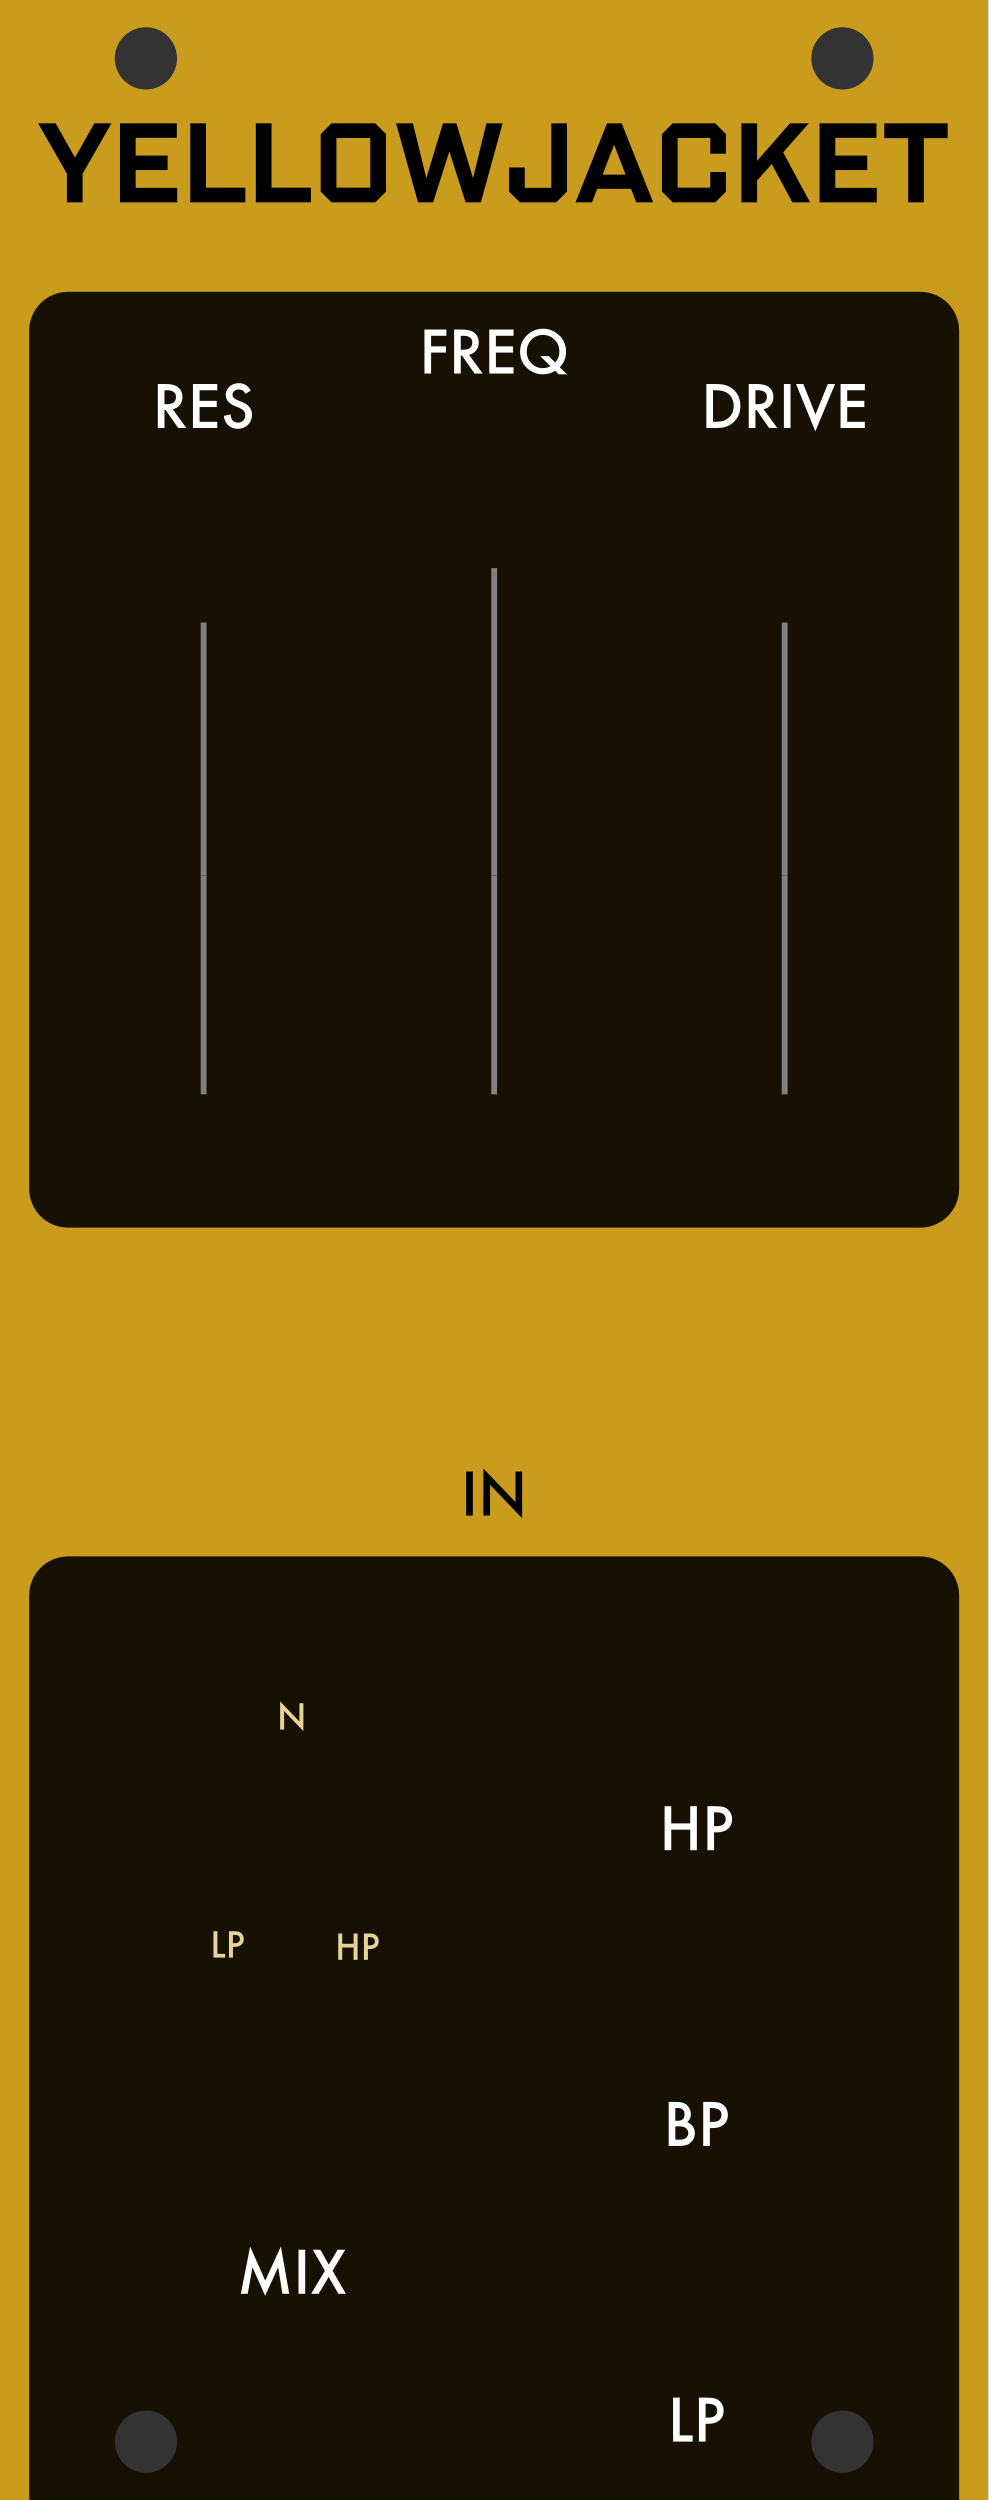
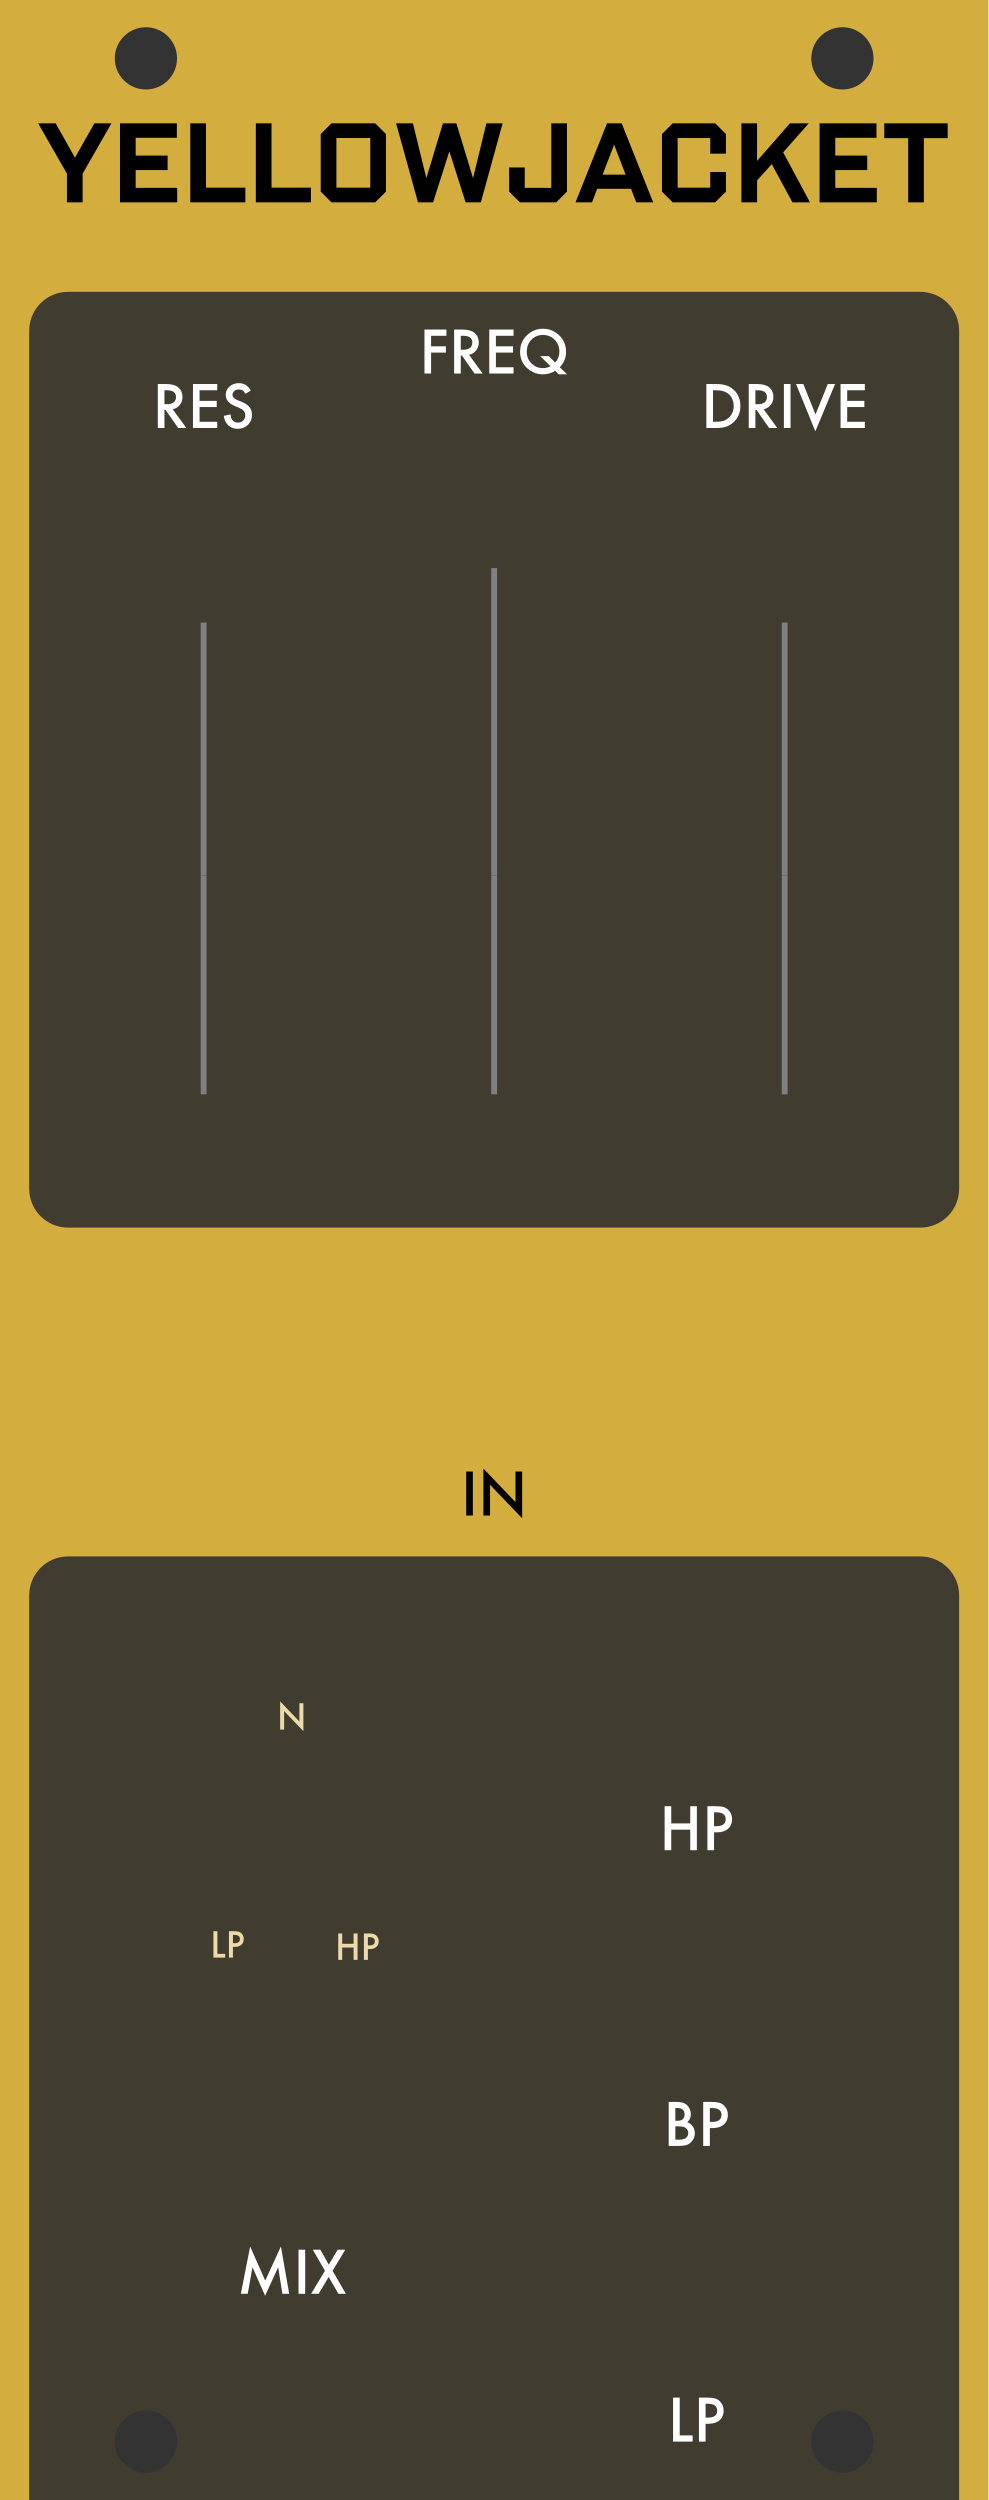
<svg xmlns="http://www.w3.org/2000/svg" version="1.1" width="50.8mm" height="128.5mm" viewBox="0 0 50.8 128.5">
  <g id="panel">
-     <rect x="0" y="0" width="50.8" height="128.5" fill="#c99c1e" />
-     <rect class="zone" x="1.50" y="15.00" width="47.80" height="48.10" rx="2.00" fill="#000000" fill-opacity="0.89" />
-     <rect class="zone" x="1.50" y="80.00" width="47.80" height="50.50" rx="2.00" fill="#000000" fill-opacity="0.89" />
+     <rect x="0" y="0" width="50.8" height="128.5" fill="#d4ad3f" />
+     <rect class="zone" x="1.50" y="15.00" width="47.80" height="48.10" rx="2.00" fill="#2e2e2e" fill-opacity="0.89" />
+     <rect class="zone" x="1.50" y="80.00" width="47.80" height="50.50" rx="2.00" fill="#2e2e2e" fill-opacity="0.89" />
    <circle cx="7.5" cy="3.0" r="1.6" fill="#333333" />
    <circle cx="43.3" cy="3.0" r="1.6" fill="#333333" />
    <circle cx="7.5" cy="125.5" r="1.6" fill="#333333" />
    <circle cx="43.3" cy="125.5" r="1.6" fill="#333333" />
    <rect x="10.317" y="45.0" width="0.3" height="11.25" fill="#808080" />
    <rect x="25.25" y="45.0" width="0.3" height="11.25" fill="#808080" />
    <rect x="40.183" y="45.0" width="0.3" height="11.25" fill="#808080" />
    <rect x="10.317" y="32.0" width="0.3" height="13.0" fill="#808080" />
    <rect x="25.25" y="29.2" width="0.3" height="15.8" fill="#808080" />
    <rect x="40.183" y="32.0" width="0.3" height="13.0" fill="#808080" />
    <path fill="#000000" d="M3.441 10.4H4.247V8.927L5.726 6.34H4.851L3.853 8.103L2.861 6.34H1.962L3.441 8.927Z M6.167 10.4H9.108V9.658H6.973V8.741H8.615V7.999H6.973V7.082H9.09V6.34H6.167Z M9.781 10.4H12.611V9.646H10.587V6.34H9.781Z M13.15 10.4H15.981V9.646H13.957V6.34H13.15Z M17.036 10.4H19.287L19.838 9.849V6.891L19.287 6.34H17.036L16.485 6.891V9.849ZM17.292 9.646V7.094H19.032V9.646Z M21.485 10.4H22.262L23.097 7.778L23.933 10.4H24.716L25.835 6.34H25L24.315 9.159L23.457 6.34H22.767L21.914 9.159L21.224 6.34H20.36Z M26.722 10.4H28.59L29.141 9.849V6.34H28.335V9.658H26.972V8.608H26.166V9.849Z M29.582 10.4H30.429L30.695 9.704H32.435L32.702 10.4H33.572L31.954 6.34H31.2ZM30.974 8.979 31.565 7.436 32.157 8.979Z M34.576 10.4H36.762L37.313 9.849V8.84H36.507V9.646H34.831V7.094H36.507V7.9H37.313V6.891L36.762 6.34H34.576L34.025 6.891V9.849Z M38.108 10.4H38.914V9.275L39.668 8.434L40.729 10.4H41.634L40.254 7.831L41.57 6.34H40.602L38.914 8.271V6.34H38.108Z M42.127 10.4H45.068V9.658H42.933V8.741H44.575V7.999H42.933V7.082H45.05V6.34H42.127Z M46.68 10.4H47.486V7.1H48.71V6.34H45.451V7.1H46.68Z" />
    <path fill="#ffffff" d="M8.878 21.036 9.578 22.0H9.161L8.515 21.074H8.453V22.0H8.112V19.738H8.512Q8.96 19.738 9.159 19.907Q9.379 20.094 9.379 20.402Q9.379 20.642 9.241 20.815Q9.104 20.988 8.878 21.036ZM8.453 20.777H8.562Q9.047 20.777 9.047 20.406Q9.047 20.059 8.575 20.059H8.453Z M11.166 20.059H10.259V20.603H11.14V20.923H10.259V21.679H11.166V22.0H9.918V19.738H11.166Z M12.893 20.075 12.616 20.239Q12.539 20.104 12.468 20.063Q12.395 20.017 12.279 20.017Q12.137 20.017 12.044 20.097Q11.95 20.176 11.95 20.296Q11.95 20.462 12.196 20.563L12.422 20.655Q12.697 20.767 12.824 20.927Q12.952 21.087 12.952 21.32Q12.952 21.632 12.744 21.836Q12.534 22.041 12.224 22.041Q11.929 22.041 11.737 21.867Q11.548 21.692 11.502 21.376L11.847 21.3Q11.871 21.499 11.929 21.575Q12.035 21.722 12.237 21.722Q12.397 21.722 12.502 21.615Q12.608 21.508 12.608 21.344Q12.608 21.278 12.589 21.223Q12.571 21.168 12.532 21.122Q12.493 21.076 12.432 21.035Q12.37 20.995 12.285 20.958L12.067 20.868Q11.603 20.671 11.603 20.293Q11.603 20.039 11.797 19.867Q11.992 19.694 12.282 19.694Q12.673 19.694 12.893 20.075Z" />
    <path fill="#ffffff" d="M22.946 17.259H22.158V17.803H22.919V18.123H22.158V19.2H21.817V16.938H22.946Z M24.108 18.236 24.808 19.2H24.391L23.745 18.274H23.683V19.2H23.342V16.938H23.742Q24.19 16.938 24.389 17.107Q24.609 17.294 24.609 17.602Q24.609 17.842 24.471 18.015Q24.334 18.188 24.108 18.236ZM23.683 17.977H23.792Q24.276 17.977 24.276 17.606Q24.276 17.259 23.805 17.259H23.683Z M26.396 17.259H25.489V17.803H26.37V18.123H25.489V18.879H26.396V19.2H25.148V16.938H26.396Z M29.146 19.241H28.716L28.539 19.059Q28.256 19.241 27.909 19.241Q27.46 19.241 27.111 18.936Q26.732 18.601 26.732 18.079Q26.732 17.568 27.09 17.227Q27.439 16.896 27.914 16.896Q28.344 16.896 28.686 17.186Q29.096 17.534 29.096 18.096Q29.096 18.535 28.772 18.876ZM28.207 18.305 28.535 18.632Q28.752 18.406 28.752 18.074Q28.752 17.709 28.51 17.463Q28.268 17.217 27.909 17.217Q27.546 17.217 27.312 17.463Q27.076 17.707 27.076 18.082Q27.076 18.449 27.319 18.681Q27.572 18.922 27.898 18.922Q28.119 18.922 28.297 18.821L27.766 18.305Z" />
    <path fill="#ffffff" d="M36.307 22.0V19.738H36.782Q37.123 19.738 37.321 19.806Q37.533 19.872 37.706 20.03Q38.056 20.349 38.056 20.869Q38.056 21.391 37.691 21.713Q37.508 21.874 37.308 21.937Q37.12 22.0 36.776 22.0ZM36.649 21.679H36.802Q37.032 21.679 37.185 21.631Q37.337 21.58 37.46 21.468Q37.712 21.238 37.712 20.869Q37.712 20.497 37.463 20.266Q37.239 20.059 36.802 20.059H36.649Z M39.252 21.036 39.952 22.0H39.534L38.888 21.074H38.827V22.0H38.485V19.738H38.885Q39.334 19.738 39.533 19.907Q39.753 20.094 39.753 20.402Q39.753 20.642 39.615 20.815Q39.477 20.988 39.252 21.036ZM38.827 20.777H38.935Q39.42 20.777 39.42 20.406Q39.42 20.059 38.948 20.059H38.827Z M40.633 19.738V22.0H40.292V19.738Z M41.291 19.738 41.916 21.306 42.55 19.738H42.924L41.909 22.17L40.917 19.738Z M44.453 20.059H43.546V20.603H44.427V20.923H43.546V21.679H44.453V22.0H43.205V19.738H44.453Z" />
    <path fill="#000000" d="M24.304 75.638V77.9H23.962V75.638Z M24.847 77.9V75.484L26.496 77.21V75.638H26.838V78.038L25.188 76.317V77.9Z" />
    <path fill="#ffffff" d="M34.502 93.723H35.478V92.838H35.819V95.1H35.478V94.044H34.502V95.1H34.161V92.838H34.502Z M36.702 94.182V95.1H36.361V92.838H36.748Q37.032 92.838 37.177 92.878Q37.323 92.917 37.435 93.027Q37.63 93.218 37.63 93.508Q37.63 93.818 37.422 94Q37.214 94.182 36.861 94.182ZM36.702 93.865H36.83Q37.3 93.865 37.3 93.503Q37.3 93.153 36.815 93.153H36.702Z" />
    <path fill="#ffffff" d="M34.371 110.3V108.038H34.71Q34.938 108.038 35.072 108.073Q35.209 108.109 35.302 108.192Q35.397 108.279 35.453 108.407Q35.51 108.538 35.51 108.671Q35.51 108.914 35.324 109.083Q35.504 109.144 35.608 109.298Q35.714 109.45 35.714 109.653Q35.714 109.918 35.526 110.101Q35.414 110.214 35.273 110.258Q35.119 110.3 34.888 110.3ZM34.712 109.009H34.819Q35.009 109.009 35.098 108.925Q35.187 108.841 35.187 108.677Q35.187 108.517 35.096 108.435Q35.005 108.352 34.832 108.352H34.712ZM34.712 109.979H34.923Q35.154 109.979 35.263 109.888Q35.377 109.79 35.377 109.639Q35.377 109.493 35.267 109.393Q35.16 109.295 34.885 109.295H34.712Z M36.486 109.382V110.3H36.145V108.038H36.531Q36.815 108.038 36.96 108.078Q37.107 108.117 37.218 108.227Q37.413 108.418 37.413 108.708Q37.413 109.018 37.205 109.2Q36.997 109.382 36.644 109.382ZM36.486 109.065H36.613Q37.084 109.065 37.084 108.703Q37.084 108.353 36.599 108.353H36.486Z" />
    <path fill="#ffffff" d="M12.381 117.9 12.857 115.468 13.633 117.226 14.438 115.468 14.865 117.9H14.515L14.297 116.535L13.627 118.004L12.977 116.533L12.734 117.9Z M15.686 115.638V117.9H15.344V115.638Z M16.702 116.718 16.08 115.638H16.468L16.9 116.404L17.354 115.638H17.745L17.093 116.718L17.777 117.9H17.395L16.894 117.034L16.378 117.9H15.992Z" />
    <path fill="#ffffff" d="M34.937 123.238V125.179H35.602V125.5H34.596V123.238Z M36.267 124.582V125.5H35.926V123.238H36.313Q36.597 123.238 36.742 123.278Q36.888 123.317 37 123.427Q37.195 123.618 37.195 123.908Q37.195 124.218 36.987 124.4Q36.779 124.582 36.425 124.582ZM36.267 124.265H36.395Q36.865 124.265 36.865 123.903Q36.865 123.553 36.38 123.553H36.267Z" />
  </g>
  <g id="values">
-     <path fill="#e7d29a" d="M11.175 99.264V100.429H11.574V100.622H10.97V99.264Z M11.973 100.07V100.622H11.768V99.264H12Q12.171 99.264 12.258 99.288Q12.346 99.312 12.413 99.378Q12.53 99.492 12.53 99.666Q12.53 99.852 12.405 99.961Q12.28 100.07 12.068 100.07ZM11.973 99.881H12.05Q12.332 99.881 12.332 99.664Q12.332 99.453 12.041 99.453H11.973Z" />
-     <path fill="#e7d29a" d="M14.399 88.9V87.451L15.389 88.486V87.543H15.594V88.983L14.604 87.95V88.9Z" />
-     <path fill="#e7d29a" d="M17.589 99.91H18.175V99.379H18.38V100.736H18.175V100.102H17.589V100.736H17.385V99.379H17.589Z M18.91 100.185V100.736H18.705V99.379H18.937Q19.107 99.379 19.194 99.403Q19.282 99.426 19.349 99.492Q19.466 99.607 19.466 99.781Q19.466 99.967 19.341 100.076Q19.216 100.185 19.004 100.185ZM18.91 99.995H18.986Q19.268 99.995 19.268 99.778Q19.268 99.568 18.977 99.568H18.91Z" />
+     <path fill="#ecdaa9" d="M11.175 99.264V100.429H11.574V100.622H10.97V99.264Z M11.973 100.07V100.622H11.768V99.264H12Q12.171 99.264 12.258 99.288Q12.346 99.312 12.413 99.378Q12.53 99.492 12.53 99.666Q12.53 99.852 12.405 99.961Q12.28 100.07 12.068 100.07ZM11.973 99.881H12.05Q12.332 99.881 12.332 99.664Q12.332 99.453 12.041 99.453H11.973Z" />
+     <path fill="#ecdaa9" d="M14.399 88.9V87.451L15.389 88.486V87.543H15.594V88.983L14.604 87.95V88.9Z" />
+     <path fill="#ecdaa9" d="M17.589 99.91H18.175V99.379H18.38V100.736H18.175V100.102H17.589V100.736H17.385V99.379H17.589Z M18.91 100.185V100.736H18.705V99.379H18.937Q19.107 99.379 19.194 99.403Q19.282 99.426 19.349 99.492Q19.466 99.607 19.466 99.781Q19.466 99.967 19.341 100.076Q19.216 100.185 19.004 100.185ZM18.91 99.995H18.986Q19.268 99.995 19.268 99.778Q19.268 99.568 18.977 99.568H18.91Z" />
  </g>
  <g id="components" style="display:none">
    <circle id="RES_PARAM#RoundBlackKnob" cx="10.467" cy="32.0" r="2" fill="#ff0000" />
    <circle id="FREQ_PARAM#RoundBigBlackKnob" cx="25.4" cy="29.2" r="2" fill="#ff0000" />
    <circle id="DRIVE_PARAM#RoundBlackKnob" cx="40.333" cy="32.0" r="2" fill="#ff0000" />
    <circle id="RES_CV_PARAM#Trimpot" cx="10.467" cy="45.0" r="2" fill="#ff0000" />
    <circle id="RES_INPUT#PJ301MPort" cx="10.467" cy="56.25" r="2" fill="#00ff00" />
    <circle id="FREQ_CV_PARAM#Trimpot" cx="25.4" cy="45.0" r="2" fill="#ff0000" />
    <circle id="FREQ_INPUT#PJ301MPort" cx="25.4" cy="56.25" r="2" fill="#00ff00" />
    <circle id="DRIVE_CV_PARAM#Trimpot" cx="40.333" cy="45.0" r="2" fill="#ff0000" />
    <circle id="DRIVE_INPUT#PJ301MPort" cx="40.333" cy="56.25" r="2" fill="#00ff00" />
    <circle id="AUDIO_INPUT#PJ301MPort" cx="20.55" cy="69.55" r="2" fill="#00ff00" />
    <circle id="AUDIO_INPUT_R#PJ301MPort" cx="30.25" cy="69.55" r="2" fill="#00ff00" />
    <circle id="HP_OUTPUT#PJ301MPort" cx="30.95" cy="86.75" r="2" fill="#0000ff" />
    <circle id="HP_OUTPUT_R#PJ301MPort" cx="40.65" cy="86.75" r="2" fill="#0000ff" />
    <circle id="BLEND_PARAM#RoundBlackKnob" cx="14.997" cy="94.35" r="2" fill="#ff0000" />
    <circle id="BP_OUTPUT#PJ301MPort" cx="30.947" cy="101.95" r="2" fill="#0000ff" />
    <circle id="BP_OUTPUT_R#PJ301MPort" cx="40.647" cy="101.95" r="2" fill="#0000ff" />
    <circle id="MIX_OUTPUT#PJ301MPort" cx="10.15" cy="109.55" r="2" fill="#0000ff" />
    <circle id="MIX_OUTPUT_R#PJ301MPort" cx="19.85" cy="109.55" r="2" fill="#0000ff" />
    <circle id="LP_OUTPUT#PJ301MPort" cx="30.95" cy="117.15" r="2" fill="#0000ff" />
    <circle id="LP_OUTPUT_R#PJ301MPort" cx="40.65" cy="117.15" r="2" fill="#0000ff" />
  </g>
</svg>
